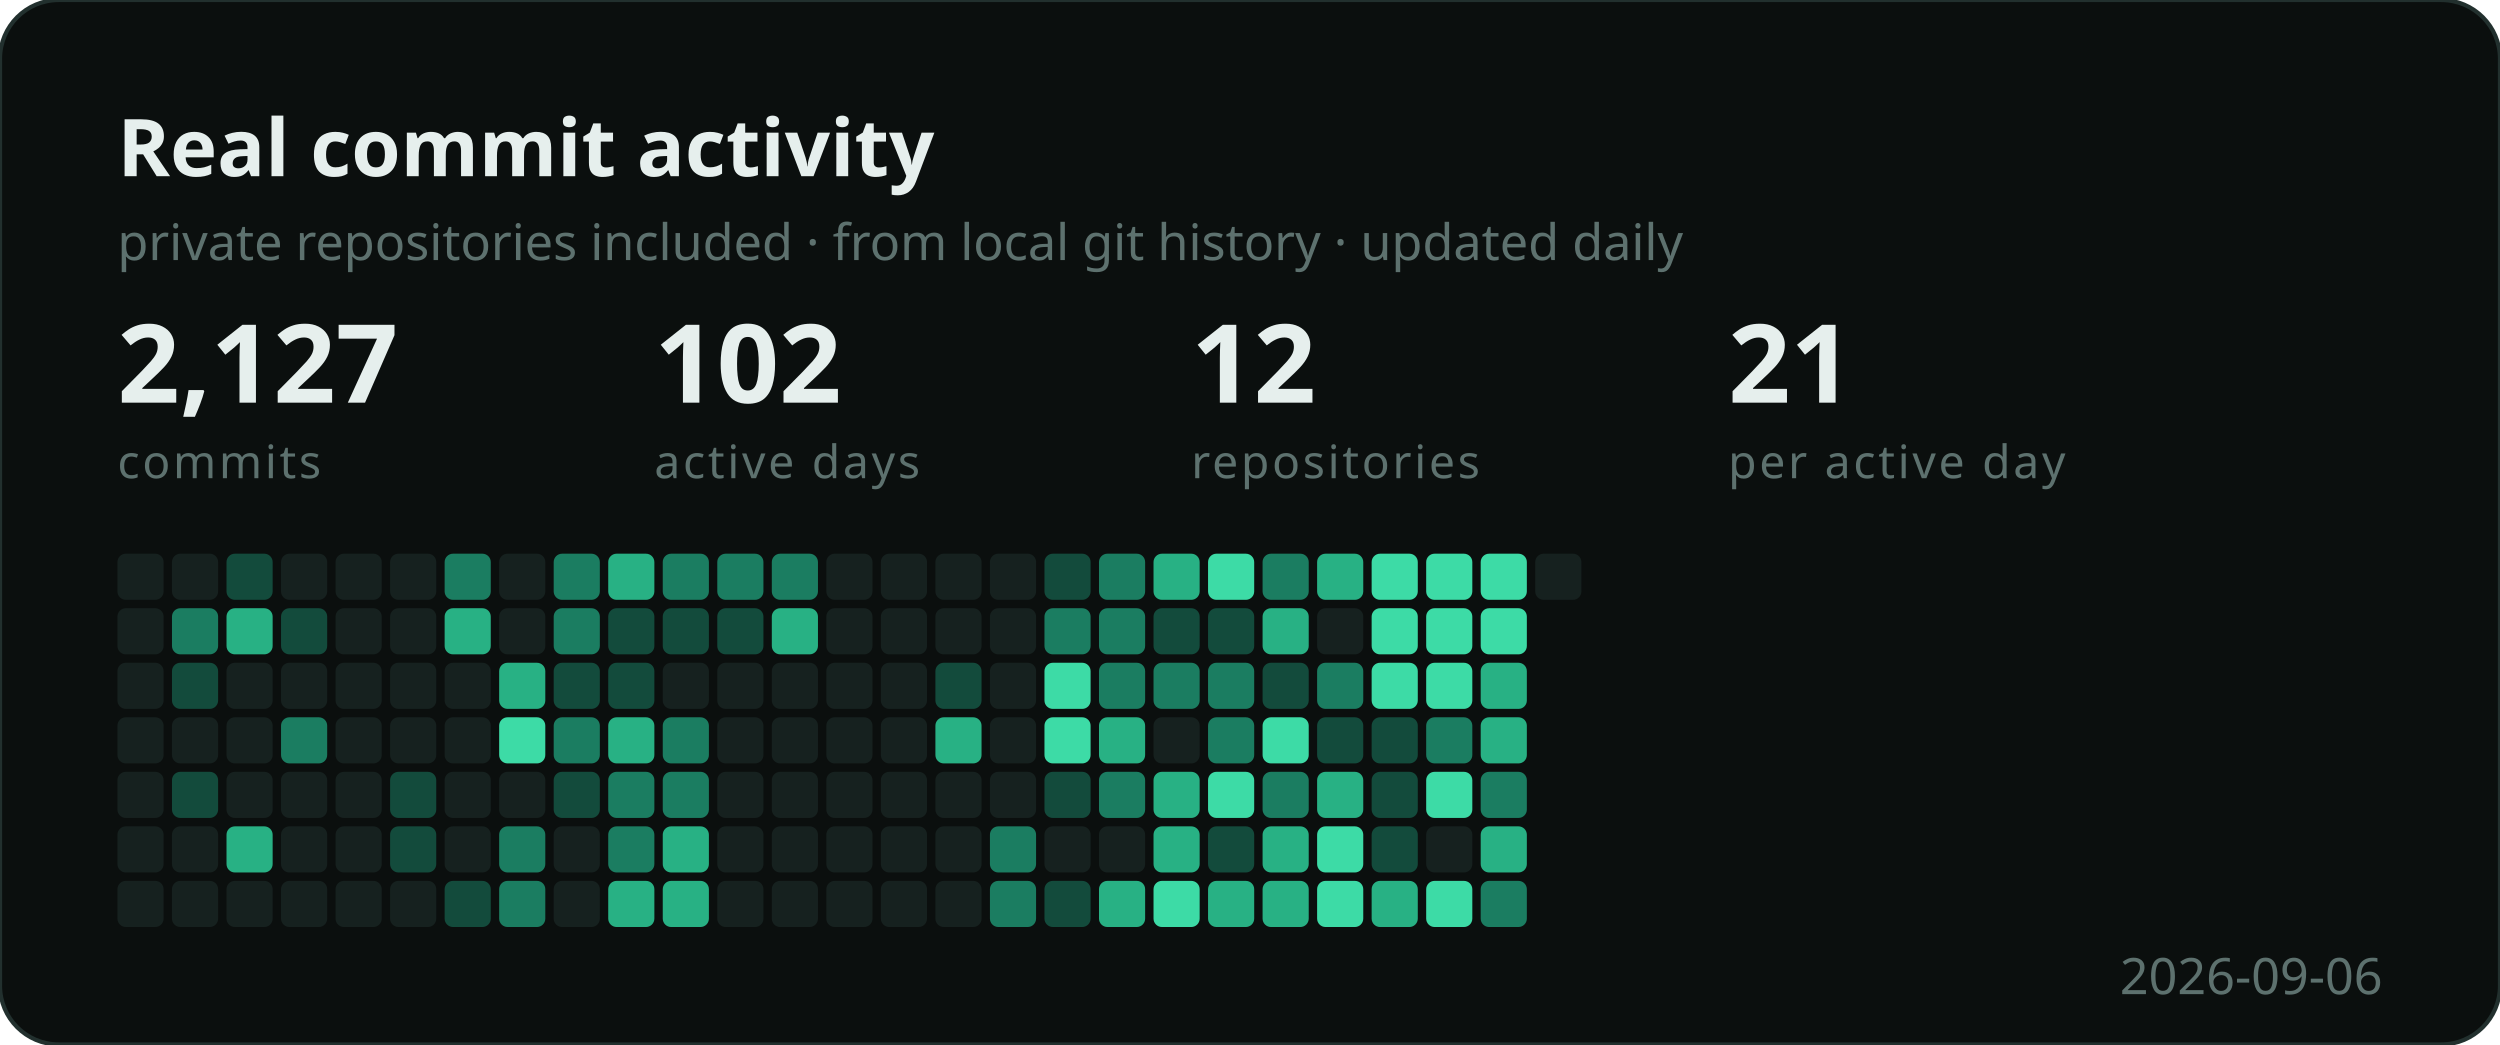
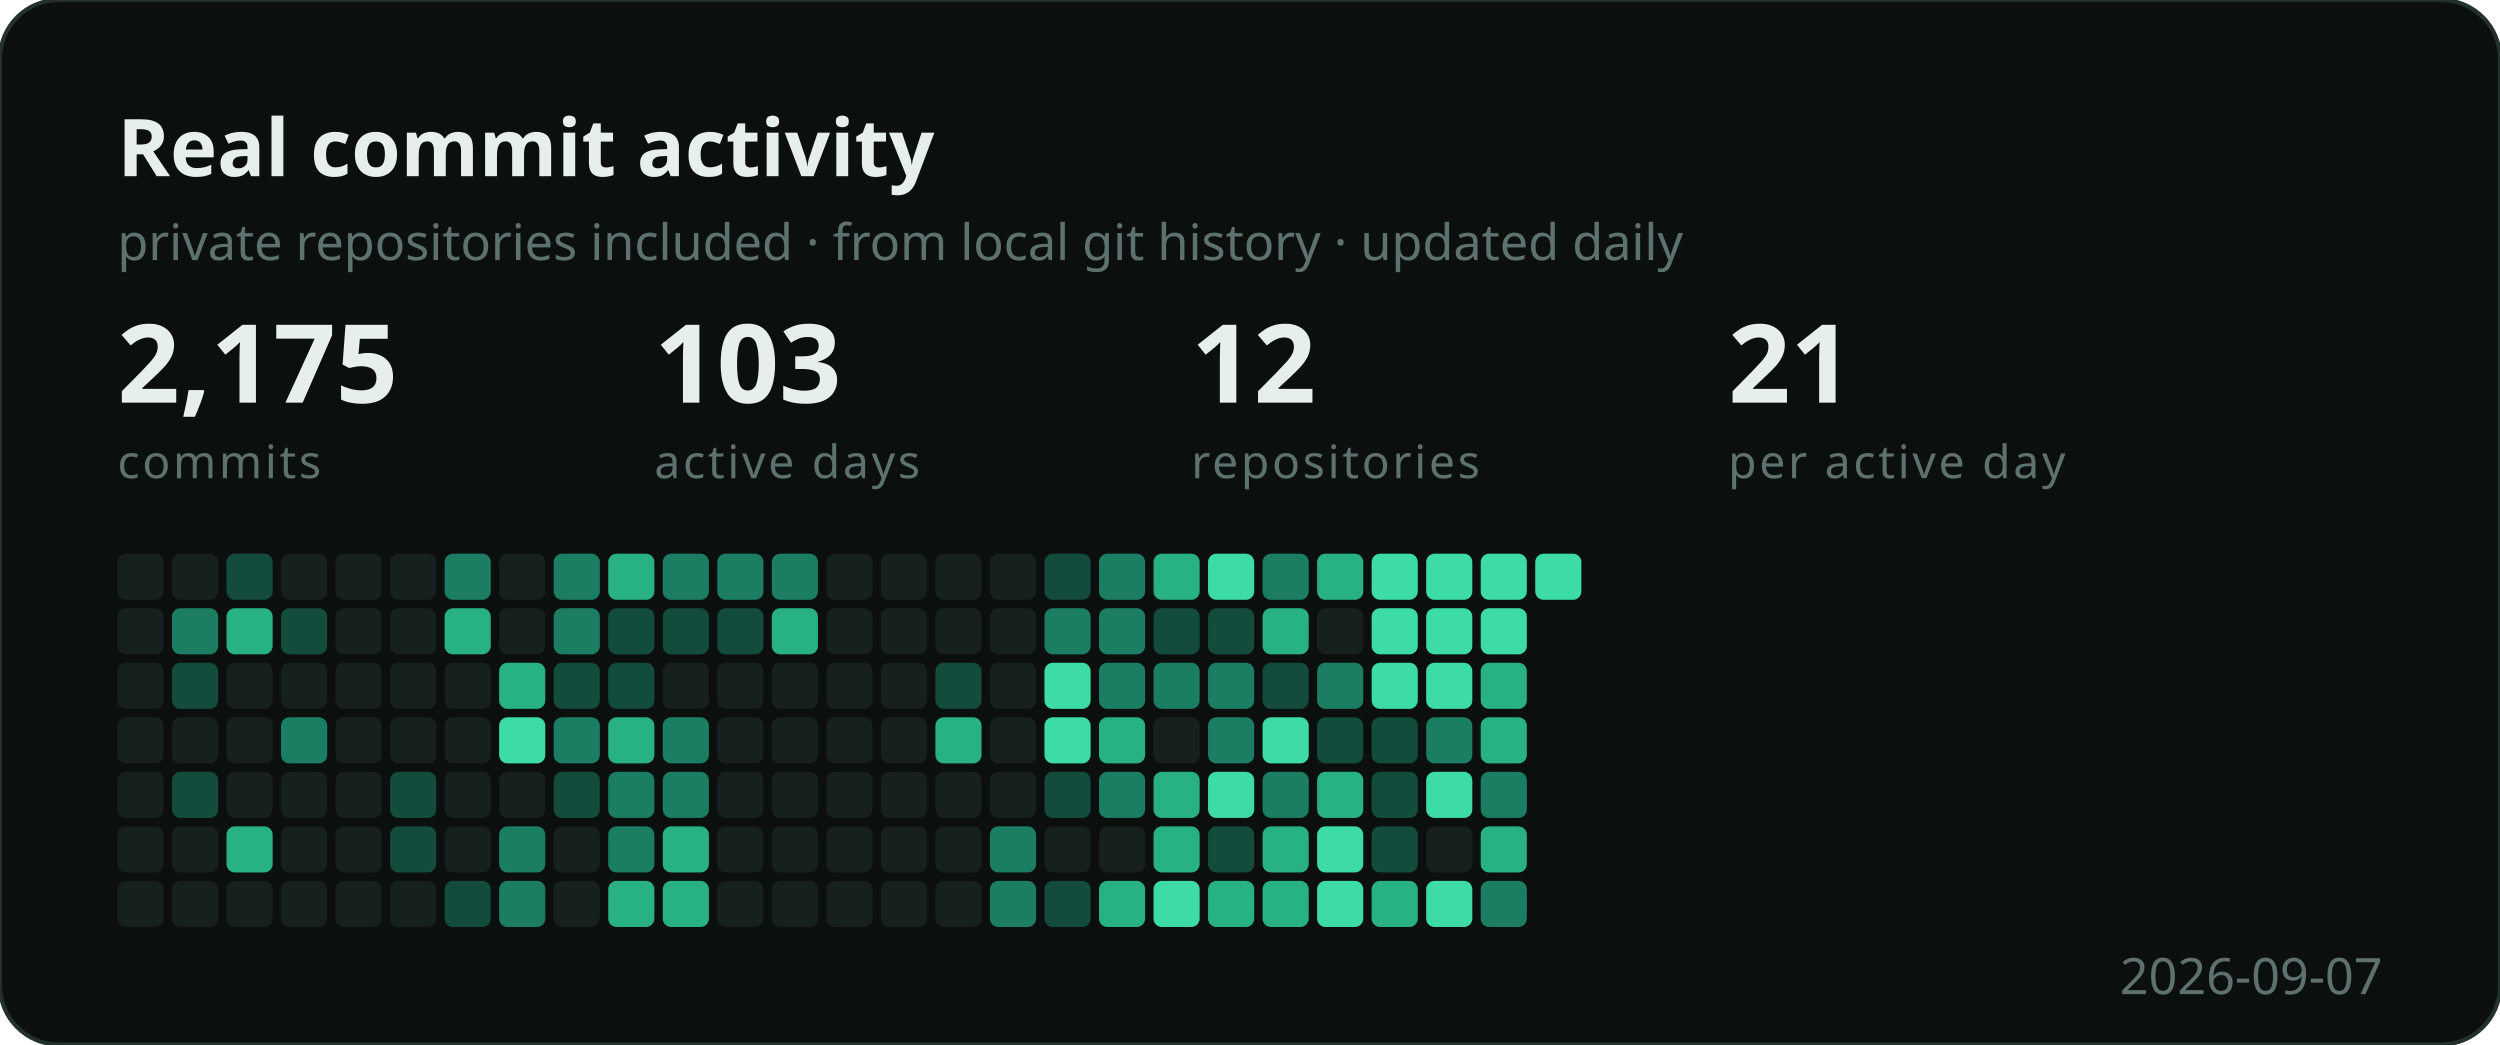
<svg xmlns="http://www.w3.org/2000/svg" width="596" height="249" viewBox="0 0 596 249" role="img" aria-label="Developer activity">
  <style>
    .b { font: 700 19px "Segoe UI", Ubuntu, sans-serif; fill: #e6efed; }
    .s { font: 400 12px "Segoe UI", Ubuntu, sans-serif; fill: #5d716e; }
    .n { font: 700 26px "Segoe UI", Ubuntu, sans-serif; fill: #e6efed; }
    .e { font: 400 11px "Segoe UI", Ubuntu, sans-serif; fill: #5d716e;
          letter-spacing: .06em; text-transform: uppercase; }
  </style>
  <rect width="596" height="249" rx="14" fill="#0b0f0e" stroke="#22302e" />
  <text x="28" y="42" class="b">Real commit activity</text>
  <text x="28" y="62" class="s">private repositories included · from local git history · updated daily</text>
-   <text x="28" y="96" class="n">2,127</text>
+   <text x="28" y="96" class="n">2,175</text>
  <text x="28" y="114" class="e">commits</text>
-   <text x="156" y="96" class="n">102</text>
+   <text x="156" y="96" class="n">103</text>
  <text x="156" y="114" class="e">active days</text>
  <text x="284" y="96" class="n">12</text>
  <text x="284" y="114" class="e">repositories</text>
  <text x="412" y="96" class="n">21</text>
  <text x="412" y="114" class="e">per active day</text>
  <g transform="translate(28,132)">
    <rect x="0" y="0" width="11" height="11" rx="2" fill="#16211f" />
    <rect x="0" y="13" width="11" height="11" rx="2" fill="#16211f" />
    <rect x="0" y="26" width="11" height="11" rx="2" fill="#16211f" />
    <rect x="0" y="39" width="11" height="11" rx="2" fill="#16211f" />
    <rect x="0" y="52" width="11" height="11" rx="2" fill="#16211f" />
    <rect x="0" y="65" width="11" height="11" rx="2" fill="#16211f" />
    <rect x="0" y="78" width="11" height="11" rx="2" fill="#16211f" />
    <rect x="13" y="0" width="11" height="11" rx="2" fill="#16211f" />
    <rect x="13" y="13" width="11" height="11" rx="2" fill="#1b7d61" />
    <rect x="13" y="26" width="11" height="11" rx="2" fill="#134b3c" />
    <rect x="13" y="39" width="11" height="11" rx="2" fill="#16211f" />
    <rect x="13" y="52" width="11" height="11" rx="2" fill="#134b3c" />
    <rect x="13" y="65" width="11" height="11" rx="2" fill="#16211f" />
    <rect x="13" y="78" width="11" height="11" rx="2" fill="#16211f" />
    <rect x="26" y="0" width="11" height="11" rx="2" fill="#134b3c" />
    <rect x="26" y="13" width="11" height="11" rx="2" fill="#28b184" />
    <rect x="26" y="26" width="11" height="11" rx="2" fill="#16211f" />
    <rect x="26" y="39" width="11" height="11" rx="2" fill="#16211f" />
    <rect x="26" y="52" width="11" height="11" rx="2" fill="#16211f" />
    <rect x="26" y="65" width="11" height="11" rx="2" fill="#28b184" />
    <rect x="26" y="78" width="11" height="11" rx="2" fill="#16211f" />
    <rect x="39" y="0" width="11" height="11" rx="2" fill="#16211f" />
    <rect x="39" y="13" width="11" height="11" rx="2" fill="#134b3c" />
    <rect x="39" y="26" width="11" height="11" rx="2" fill="#16211f" />
    <rect x="39" y="39" width="11" height="11" rx="2" fill="#1b7d61" />
    <rect x="39" y="52" width="11" height="11" rx="2" fill="#16211f" />
    <rect x="39" y="65" width="11" height="11" rx="2" fill="#16211f" />
    <rect x="39" y="78" width="11" height="11" rx="2" fill="#16211f" />
    <rect x="52" y="0" width="11" height="11" rx="2" fill="#16211f" />
    <rect x="52" y="13" width="11" height="11" rx="2" fill="#16211f" />
    <rect x="52" y="26" width="11" height="11" rx="2" fill="#16211f" />
    <rect x="52" y="39" width="11" height="11" rx="2" fill="#16211f" />
    <rect x="52" y="52" width="11" height="11" rx="2" fill="#16211f" />
    <rect x="52" y="65" width="11" height="11" rx="2" fill="#16211f" />
    <rect x="52" y="78" width="11" height="11" rx="2" fill="#16211f" />
    <rect x="65" y="0" width="11" height="11" rx="2" fill="#16211f" />
    <rect x="65" y="13" width="11" height="11" rx="2" fill="#16211f" />
    <rect x="65" y="26" width="11" height="11" rx="2" fill="#16211f" />
    <rect x="65" y="39" width="11" height="11" rx="2" fill="#16211f" />
    <rect x="65" y="52" width="11" height="11" rx="2" fill="#134b3c" />
    <rect x="65" y="65" width="11" height="11" rx="2" fill="#134b3c" />
    <rect x="65" y="78" width="11" height="11" rx="2" fill="#16211f" />
    <rect x="78" y="0" width="11" height="11" rx="2" fill="#1b7d61" />
    <rect x="78" y="13" width="11" height="11" rx="2" fill="#28b184" />
    <rect x="78" y="26" width="11" height="11" rx="2" fill="#16211f" />
    <rect x="78" y="39" width="11" height="11" rx="2" fill="#16211f" />
    <rect x="78" y="52" width="11" height="11" rx="2" fill="#16211f" />
    <rect x="78" y="65" width="11" height="11" rx="2" fill="#16211f" />
    <rect x="78" y="78" width="11" height="11" rx="2" fill="#134b3c" />
    <rect x="91" y="0" width="11" height="11" rx="2" fill="#16211f" />
    <rect x="91" y="13" width="11" height="11" rx="2" fill="#16211f" />
    <rect x="91" y="26" width="11" height="11" rx="2" fill="#28b184" />
    <rect x="91" y="39" width="11" height="11" rx="2" fill="#3ddba6" />
    <rect x="91" y="52" width="11" height="11" rx="2" fill="#16211f" />
    <rect x="91" y="65" width="11" height="11" rx="2" fill="#1b7d61" />
    <rect x="91" y="78" width="11" height="11" rx="2" fill="#1b7d61" />
    <rect x="104" y="0" width="11" height="11" rx="2" fill="#1b7d61" />
    <rect x="104" y="13" width="11" height="11" rx="2" fill="#1b7d61" />
    <rect x="104" y="26" width="11" height="11" rx="2" fill="#134b3c" />
    <rect x="104" y="39" width="11" height="11" rx="2" fill="#1b7d61" />
    <rect x="104" y="52" width="11" height="11" rx="2" fill="#134b3c" />
    <rect x="104" y="65" width="11" height="11" rx="2" fill="#16211f" />
    <rect x="104" y="78" width="11" height="11" rx="2" fill="#16211f" />
    <rect x="117" y="0" width="11" height="11" rx="2" fill="#28b184" />
    <rect x="117" y="13" width="11" height="11" rx="2" fill="#134b3c" />
    <rect x="117" y="26" width="11" height="11" rx="2" fill="#134b3c" />
    <rect x="117" y="39" width="11" height="11" rx="2" fill="#28b184" />
    <rect x="117" y="52" width="11" height="11" rx="2" fill="#1b7d61" />
    <rect x="117" y="65" width="11" height="11" rx="2" fill="#1b7d61" />
    <rect x="117" y="78" width="11" height="11" rx="2" fill="#28b184" />
    <rect x="130" y="0" width="11" height="11" rx="2" fill="#1b7d61" />
    <rect x="130" y="13" width="11" height="11" rx="2" fill="#134b3c" />
    <rect x="130" y="26" width="11" height="11" rx="2" fill="#16211f" />
    <rect x="130" y="39" width="11" height="11" rx="2" fill="#1b7d61" />
    <rect x="130" y="52" width="11" height="11" rx="2" fill="#1b7d61" />
    <rect x="130" y="65" width="11" height="11" rx="2" fill="#28b184" />
    <rect x="130" y="78" width="11" height="11" rx="2" fill="#28b184" />
    <rect x="143" y="0" width="11" height="11" rx="2" fill="#1b7d61" />
    <rect x="143" y="13" width="11" height="11" rx="2" fill="#134b3c" />
    <rect x="143" y="26" width="11" height="11" rx="2" fill="#16211f" />
    <rect x="143" y="39" width="11" height="11" rx="2" fill="#16211f" />
    <rect x="143" y="52" width="11" height="11" rx="2" fill="#16211f" />
    <rect x="143" y="65" width="11" height="11" rx="2" fill="#16211f" />
    <rect x="143" y="78" width="11" height="11" rx="2" fill="#16211f" />
    <rect x="156" y="0" width="11" height="11" rx="2" fill="#1b7d61" />
    <rect x="156" y="13" width="11" height="11" rx="2" fill="#28b184" />
    <rect x="156" y="26" width="11" height="11" rx="2" fill="#16211f" />
    <rect x="156" y="39" width="11" height="11" rx="2" fill="#16211f" />
    <rect x="156" y="52" width="11" height="11" rx="2" fill="#16211f" />
    <rect x="156" y="65" width="11" height="11" rx="2" fill="#16211f" />
    <rect x="156" y="78" width="11" height="11" rx="2" fill="#16211f" />
    <rect x="169" y="0" width="11" height="11" rx="2" fill="#16211f" />
    <rect x="169" y="13" width="11" height="11" rx="2" fill="#16211f" />
    <rect x="169" y="26" width="11" height="11" rx="2" fill="#16211f" />
    <rect x="169" y="39" width="11" height="11" rx="2" fill="#16211f" />
    <rect x="169" y="52" width="11" height="11" rx="2" fill="#16211f" />
    <rect x="169" y="65" width="11" height="11" rx="2" fill="#16211f" />
    <rect x="169" y="78" width="11" height="11" rx="2" fill="#16211f" />
    <rect x="182" y="0" width="11" height="11" rx="2" fill="#16211f" />
    <rect x="182" y="13" width="11" height="11" rx="2" fill="#16211f" />
    <rect x="182" y="26" width="11" height="11" rx="2" fill="#16211f" />
    <rect x="182" y="39" width="11" height="11" rx="2" fill="#16211f" />
    <rect x="182" y="52" width="11" height="11" rx="2" fill="#16211f" />
    <rect x="182" y="65" width="11" height="11" rx="2" fill="#16211f" />
    <rect x="182" y="78" width="11" height="11" rx="2" fill="#16211f" />
    <rect x="195" y="0" width="11" height="11" rx="2" fill="#16211f" />
    <rect x="195" y="13" width="11" height="11" rx="2" fill="#16211f" />
    <rect x="195" y="26" width="11" height="11" rx="2" fill="#134b3c" />
    <rect x="195" y="39" width="11" height="11" rx="2" fill="#28b184" />
    <rect x="195" y="52" width="11" height="11" rx="2" fill="#16211f" />
    <rect x="195" y="65" width="11" height="11" rx="2" fill="#16211f" />
    <rect x="195" y="78" width="11" height="11" rx="2" fill="#16211f" />
    <rect x="208" y="0" width="11" height="11" rx="2" fill="#16211f" />
    <rect x="208" y="13" width="11" height="11" rx="2" fill="#16211f" />
    <rect x="208" y="26" width="11" height="11" rx="2" fill="#16211f" />
    <rect x="208" y="39" width="11" height="11" rx="2" fill="#16211f" />
    <rect x="208" y="52" width="11" height="11" rx="2" fill="#16211f" />
    <rect x="208" y="65" width="11" height="11" rx="2" fill="#1b7d61" />
    <rect x="208" y="78" width="11" height="11" rx="2" fill="#1b7d61" />
    <rect x="221" y="0" width="11" height="11" rx="2" fill="#134b3c" />
    <rect x="221" y="13" width="11" height="11" rx="2" fill="#1b7d61" />
    <rect x="221" y="26" width="11" height="11" rx="2" fill="#3ddba6" />
    <rect x="221" y="39" width="11" height="11" rx="2" fill="#3ddba6" />
    <rect x="221" y="52" width="11" height="11" rx="2" fill="#134b3c" />
    <rect x="221" y="65" width="11" height="11" rx="2" fill="#16211f" />
    <rect x="221" y="78" width="11" height="11" rx="2" fill="#134b3c" />
    <rect x="234" y="0" width="11" height="11" rx="2" fill="#1b7d61" />
    <rect x="234" y="13" width="11" height="11" rx="2" fill="#1b7d61" />
    <rect x="234" y="26" width="11" height="11" rx="2" fill="#1b7d61" />
    <rect x="234" y="39" width="11" height="11" rx="2" fill="#28b184" />
    <rect x="234" y="52" width="11" height="11" rx="2" fill="#1b7d61" />
    <rect x="234" y="65" width="11" height="11" rx="2" fill="#16211f" />
    <rect x="234" y="78" width="11" height="11" rx="2" fill="#28b184" />
    <rect x="247" y="0" width="11" height="11" rx="2" fill="#28b184" />
    <rect x="247" y="13" width="11" height="11" rx="2" fill="#134b3c" />
    <rect x="247" y="26" width="11" height="11" rx="2" fill="#1b7d61" />
    <rect x="247" y="39" width="11" height="11" rx="2" fill="#16211f" />
    <rect x="247" y="52" width="11" height="11" rx="2" fill="#28b184" />
    <rect x="247" y="65" width="11" height="11" rx="2" fill="#28b184" />
    <rect x="247" y="78" width="11" height="11" rx="2" fill="#3ddba6" />
    <rect x="260" y="0" width="11" height="11" rx="2" fill="#3ddba6" />
    <rect x="260" y="13" width="11" height="11" rx="2" fill="#134b3c" />
    <rect x="260" y="26" width="11" height="11" rx="2" fill="#1b7d61" />
    <rect x="260" y="39" width="11" height="11" rx="2" fill="#1b7d61" />
    <rect x="260" y="52" width="11" height="11" rx="2" fill="#3ddba6" />
    <rect x="260" y="65" width="11" height="11" rx="2" fill="#134b3c" />
    <rect x="260" y="78" width="11" height="11" rx="2" fill="#28b184" />
    <rect x="273" y="0" width="11" height="11" rx="2" fill="#1b7d61" />
    <rect x="273" y="13" width="11" height="11" rx="2" fill="#28b184" />
    <rect x="273" y="26" width="11" height="11" rx="2" fill="#134b3c" />
    <rect x="273" y="39" width="11" height="11" rx="2" fill="#3ddba6" />
    <rect x="273" y="52" width="11" height="11" rx="2" fill="#1b7d61" />
    <rect x="273" y="65" width="11" height="11" rx="2" fill="#28b184" />
    <rect x="273" y="78" width="11" height="11" rx="2" fill="#28b184" />
    <rect x="286" y="0" width="11" height="11" rx="2" fill="#28b184" />
    <rect x="286" y="13" width="11" height="11" rx="2" fill="#16211f" />
    <rect x="286" y="26" width="11" height="11" rx="2" fill="#1b7d61" />
    <rect x="286" y="39" width="11" height="11" rx="2" fill="#134b3c" />
    <rect x="286" y="52" width="11" height="11" rx="2" fill="#28b184" />
    <rect x="286" y="65" width="11" height="11" rx="2" fill="#3ddba6" />
    <rect x="286" y="78" width="11" height="11" rx="2" fill="#3ddba6" />
    <rect x="299" y="0" width="11" height="11" rx="2" fill="#3ddba6" />
    <rect x="299" y="13" width="11" height="11" rx="2" fill="#3ddba6" />
    <rect x="299" y="26" width="11" height="11" rx="2" fill="#3ddba6" />
    <rect x="299" y="39" width="11" height="11" rx="2" fill="#134b3c" />
    <rect x="299" y="52" width="11" height="11" rx="2" fill="#134b3c" />
    <rect x="299" y="65" width="11" height="11" rx="2" fill="#134b3c" />
    <rect x="299" y="78" width="11" height="11" rx="2" fill="#28b184" />
    <rect x="312" y="0" width="11" height="11" rx="2" fill="#3ddba6" />
    <rect x="312" y="13" width="11" height="11" rx="2" fill="#3ddba6" />
    <rect x="312" y="26" width="11" height="11" rx="2" fill="#3ddba6" />
    <rect x="312" y="39" width="11" height="11" rx="2" fill="#1b7d61" />
    <rect x="312" y="52" width="11" height="11" rx="2" fill="#3ddba6" />
    <rect x="312" y="65" width="11" height="11" rx="2" fill="#16211f" />
    <rect x="312" y="78" width="11" height="11" rx="2" fill="#3ddba6" />
    <rect x="325" y="0" width="11" height="11" rx="2" fill="#3ddba6" />
    <rect x="325" y="13" width="11" height="11" rx="2" fill="#3ddba6" />
    <rect x="325" y="26" width="11" height="11" rx="2" fill="#28b184" />
    <rect x="325" y="39" width="11" height="11" rx="2" fill="#28b184" />
    <rect x="325" y="52" width="11" height="11" rx="2" fill="#1b7d61" />
    <rect x="325" y="65" width="11" height="11" rx="2" fill="#28b184" />
    <rect x="325" y="78" width="11" height="11" rx="2" fill="#1b7d61" />
-     <rect x="338" y="0" width="11" height="11" rx="2" fill="#16211f" />
+     <rect x="338" y="0" width="11" height="11" rx="2" fill="#3ddba6" />
  </g>
-   <text x="568" y="237" class="s" text-anchor="end">2026-09-06</text>
+   <text x="568" y="237" class="s" text-anchor="end">2026-09-07</text>
</svg>
